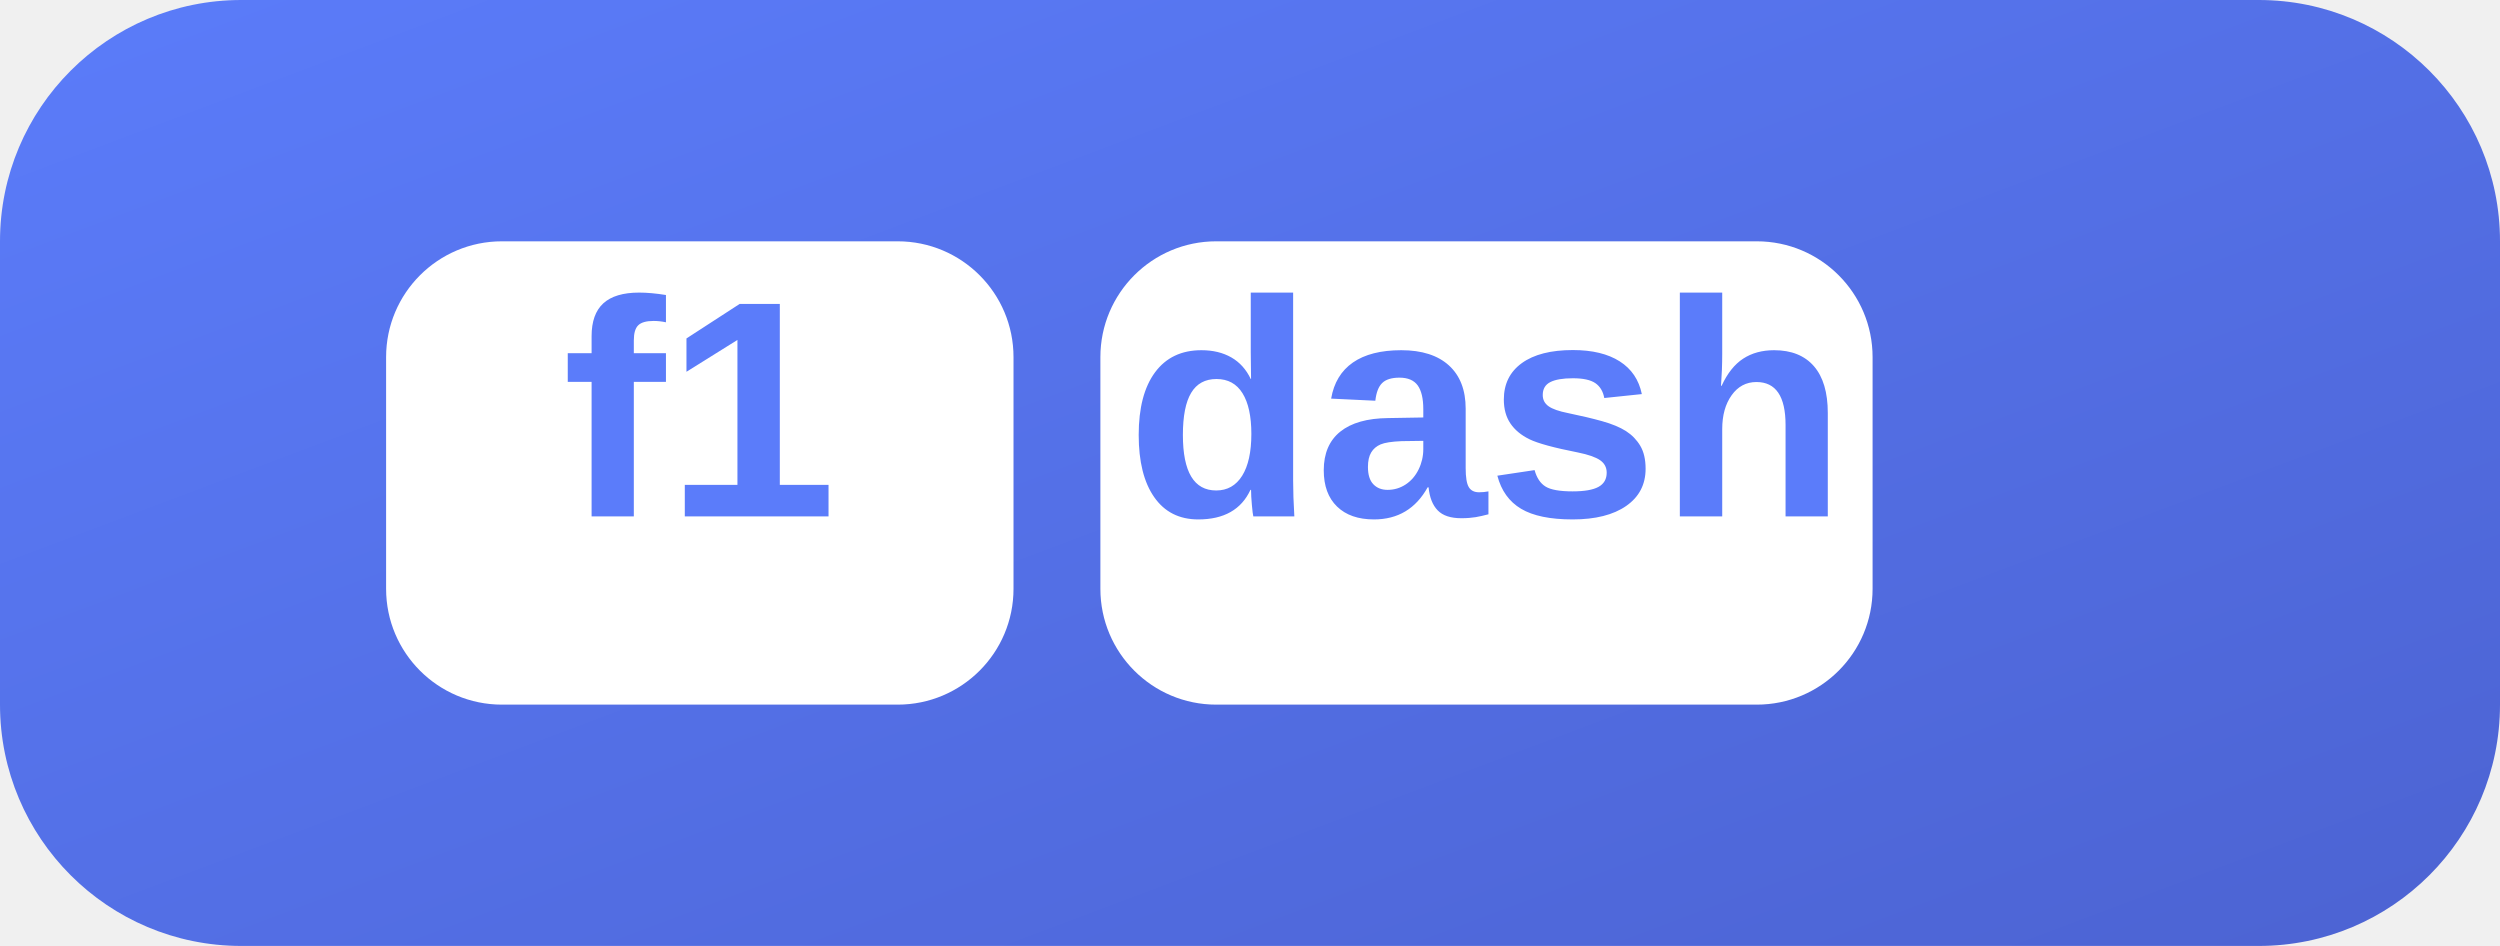
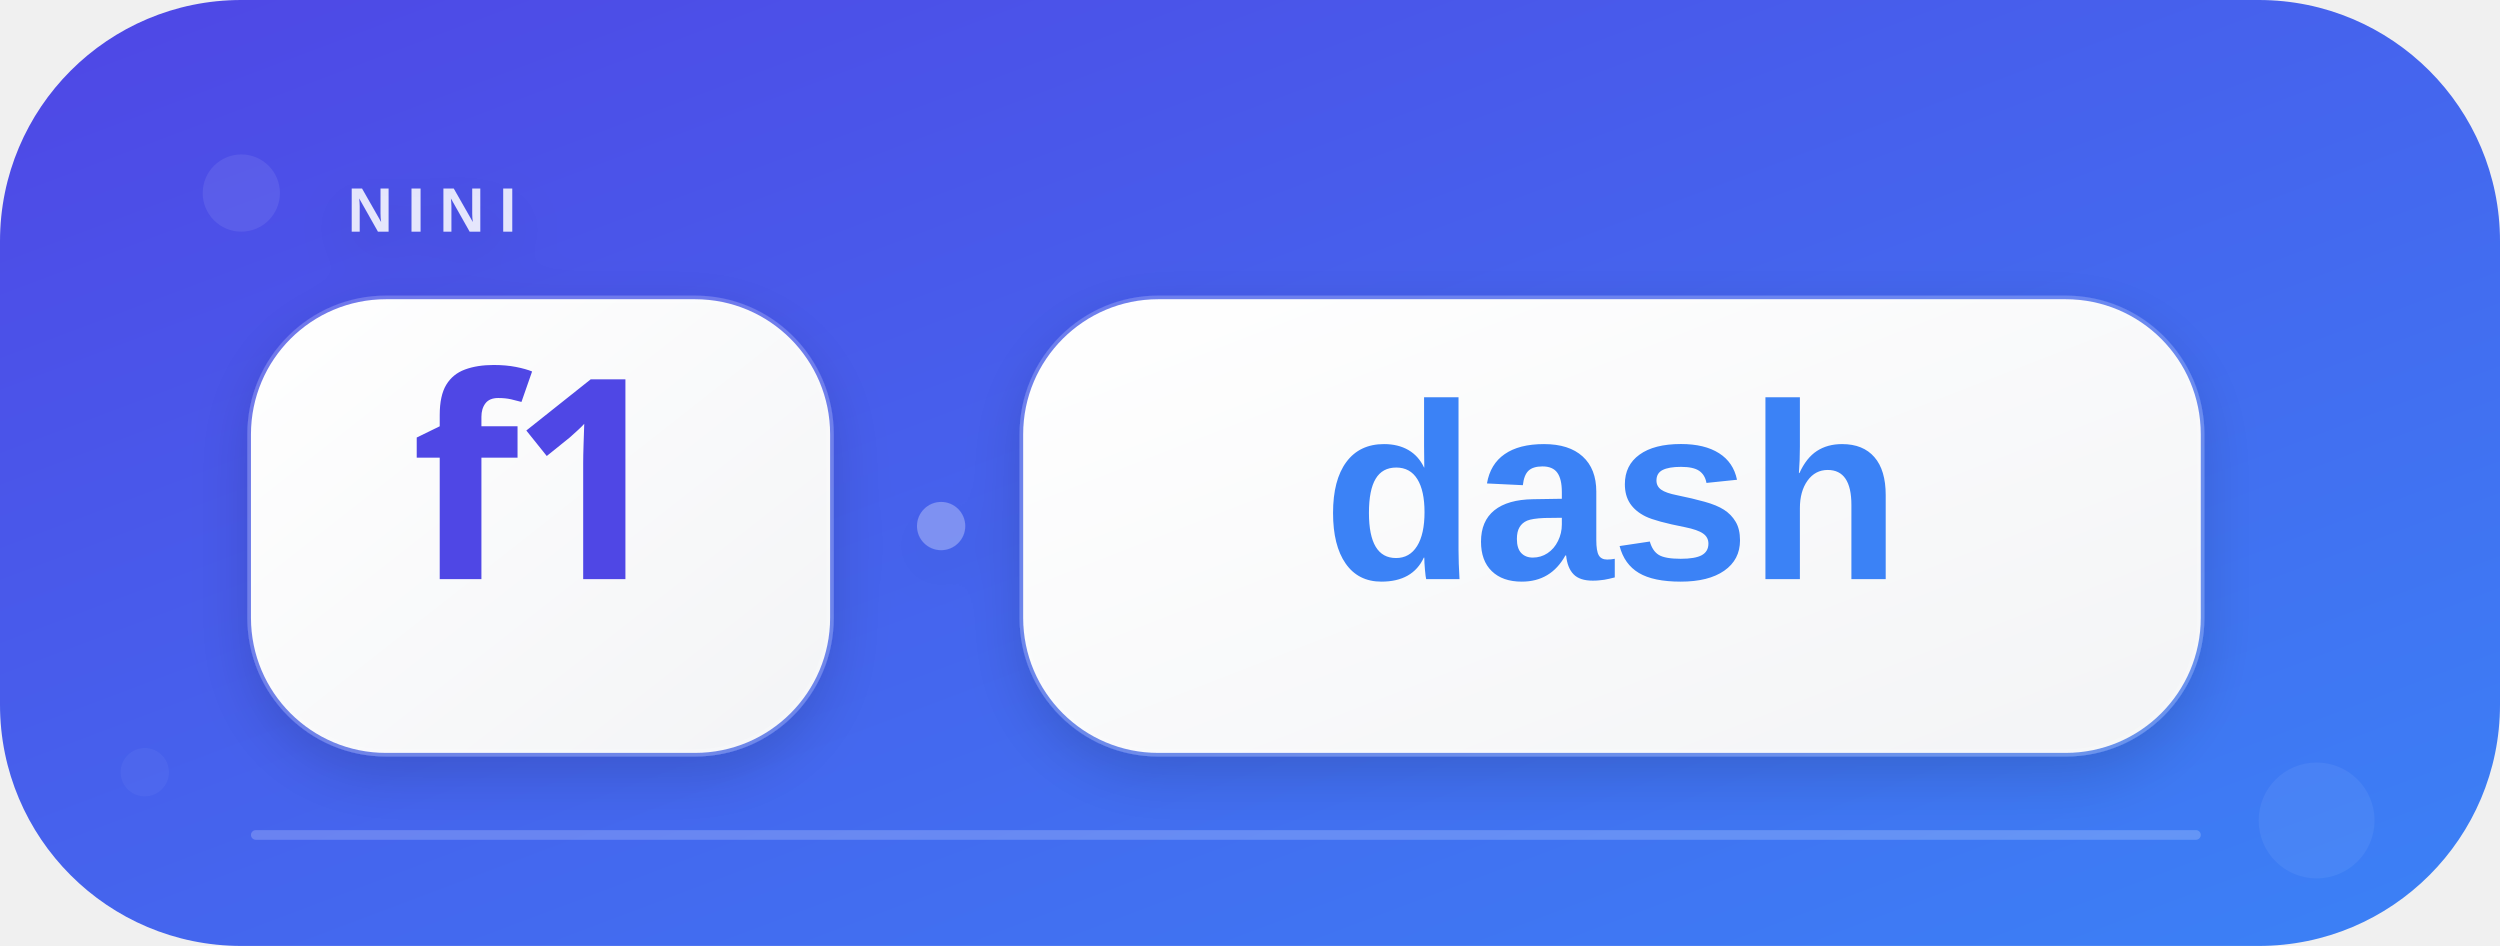
<svg xmlns="http://www.w3.org/2000/svg" width="518" height="196" viewBox="0 0 518 196" fill="none">
  <defs>
    <linearGradient id="bgGradient" x1="0%" y1="0%" x2="100%" y2="100%">
-       <stop offset="0%" style="stop-color:#5b7cfa;stop-opacity:1" />
-       <stop offset="100%" style="stop-color:#4c63d2;stop-opacity:1" />
+       <stop offset="0%" style="stop-color:#4f46e5;stop-opacity:1" />
+       <stop offset="100%" style="stop-color:#3b82f6;stop-opacity:1" />
    </linearGradient>
+     <linearGradient id="pillGradient" x1="0%" y1="0%" x2="100%" y2="100%">
+       <stop offset="0%" style="stop-color:#ffffff;stop-opacity:1" />
+       <stop offset="100%" style="stop-color:#f3f4f6;stop-opacity:1" />
+     </linearGradient>
+     <filter id="shadow" x="-50%" y="-50%" width="200%" height="200%">
+       <feDropShadow dx="0" dy="4" stdDeviation="6" flood-opacity="0.15" />
+     </filter>
  </defs>
  <rect width="518" height="196" rx="50" fill="url(#bgGradient)" />
-   <g>
-     <rect x="80" y="50" width="130" height="96" rx="24" fill="white" />
-     <text x="145" y="107" font-family="Arial, Helvetica, sans-serif" font-size="64" font-weight="900" fill="#5b7cfa" text-anchor="middle">
+   <circle cx="50" cy="40" r="8" fill="white" opacity="0.08" />
+   <circle cx="480" cy="170" r="12" fill="white" opacity="0.06" />
+   <circle cx="30" cy="160" r="5" fill="white" opacity="0.04" />
+   <g filter="url(#shadow)">
+     <text x="72" y="48" font-family="'Segoe UI', Arial, sans-serif" font-size="13" font-weight="700" fill="white" letter-spacing="3" opacity="0.85">
+       NINI
+     </text>
+     <rect x="52" y="62" width="120" height="94" rx="28" fill="url(#pillGradient)" stroke="rgba(255,255,255,0.2)" stroke-width="1.5" />
+     <text x="112" y="120" font-family="'Arial Black', sans-serif" font-size="58" font-weight="900" fill="#4f46e5" text-anchor="middle" letter-spacing="-2">
      f1
    </text>
-     <rect x="228" y="50" width="160" height="96" rx="24" fill="white" />
-     <text x="308" y="107" font-family="Arial, Helvetica, sans-serif" font-size="64" font-weight="700" fill="#5b7cfa" text-anchor="middle">
+     <circle cx="195" cy="109" r="5" fill="white" opacity="0.3" />
+     <rect x="212" y="62" width="244" height="94" rx="28" fill="url(#pillGradient)" stroke="rgba(255,255,255,0.2)" stroke-width="1.5" />
+     <text x="334" y="120" font-family="'Arial', sans-serif" font-size="52" font-weight="700" fill="#3b82f6" text-anchor="middle" letter-spacing="-0.5">
      dash
    </text>
  </g>
+   <rect x="52" y="172" width="404" height="2" rx="1" fill="white" opacity="0.2" />
</svg>
